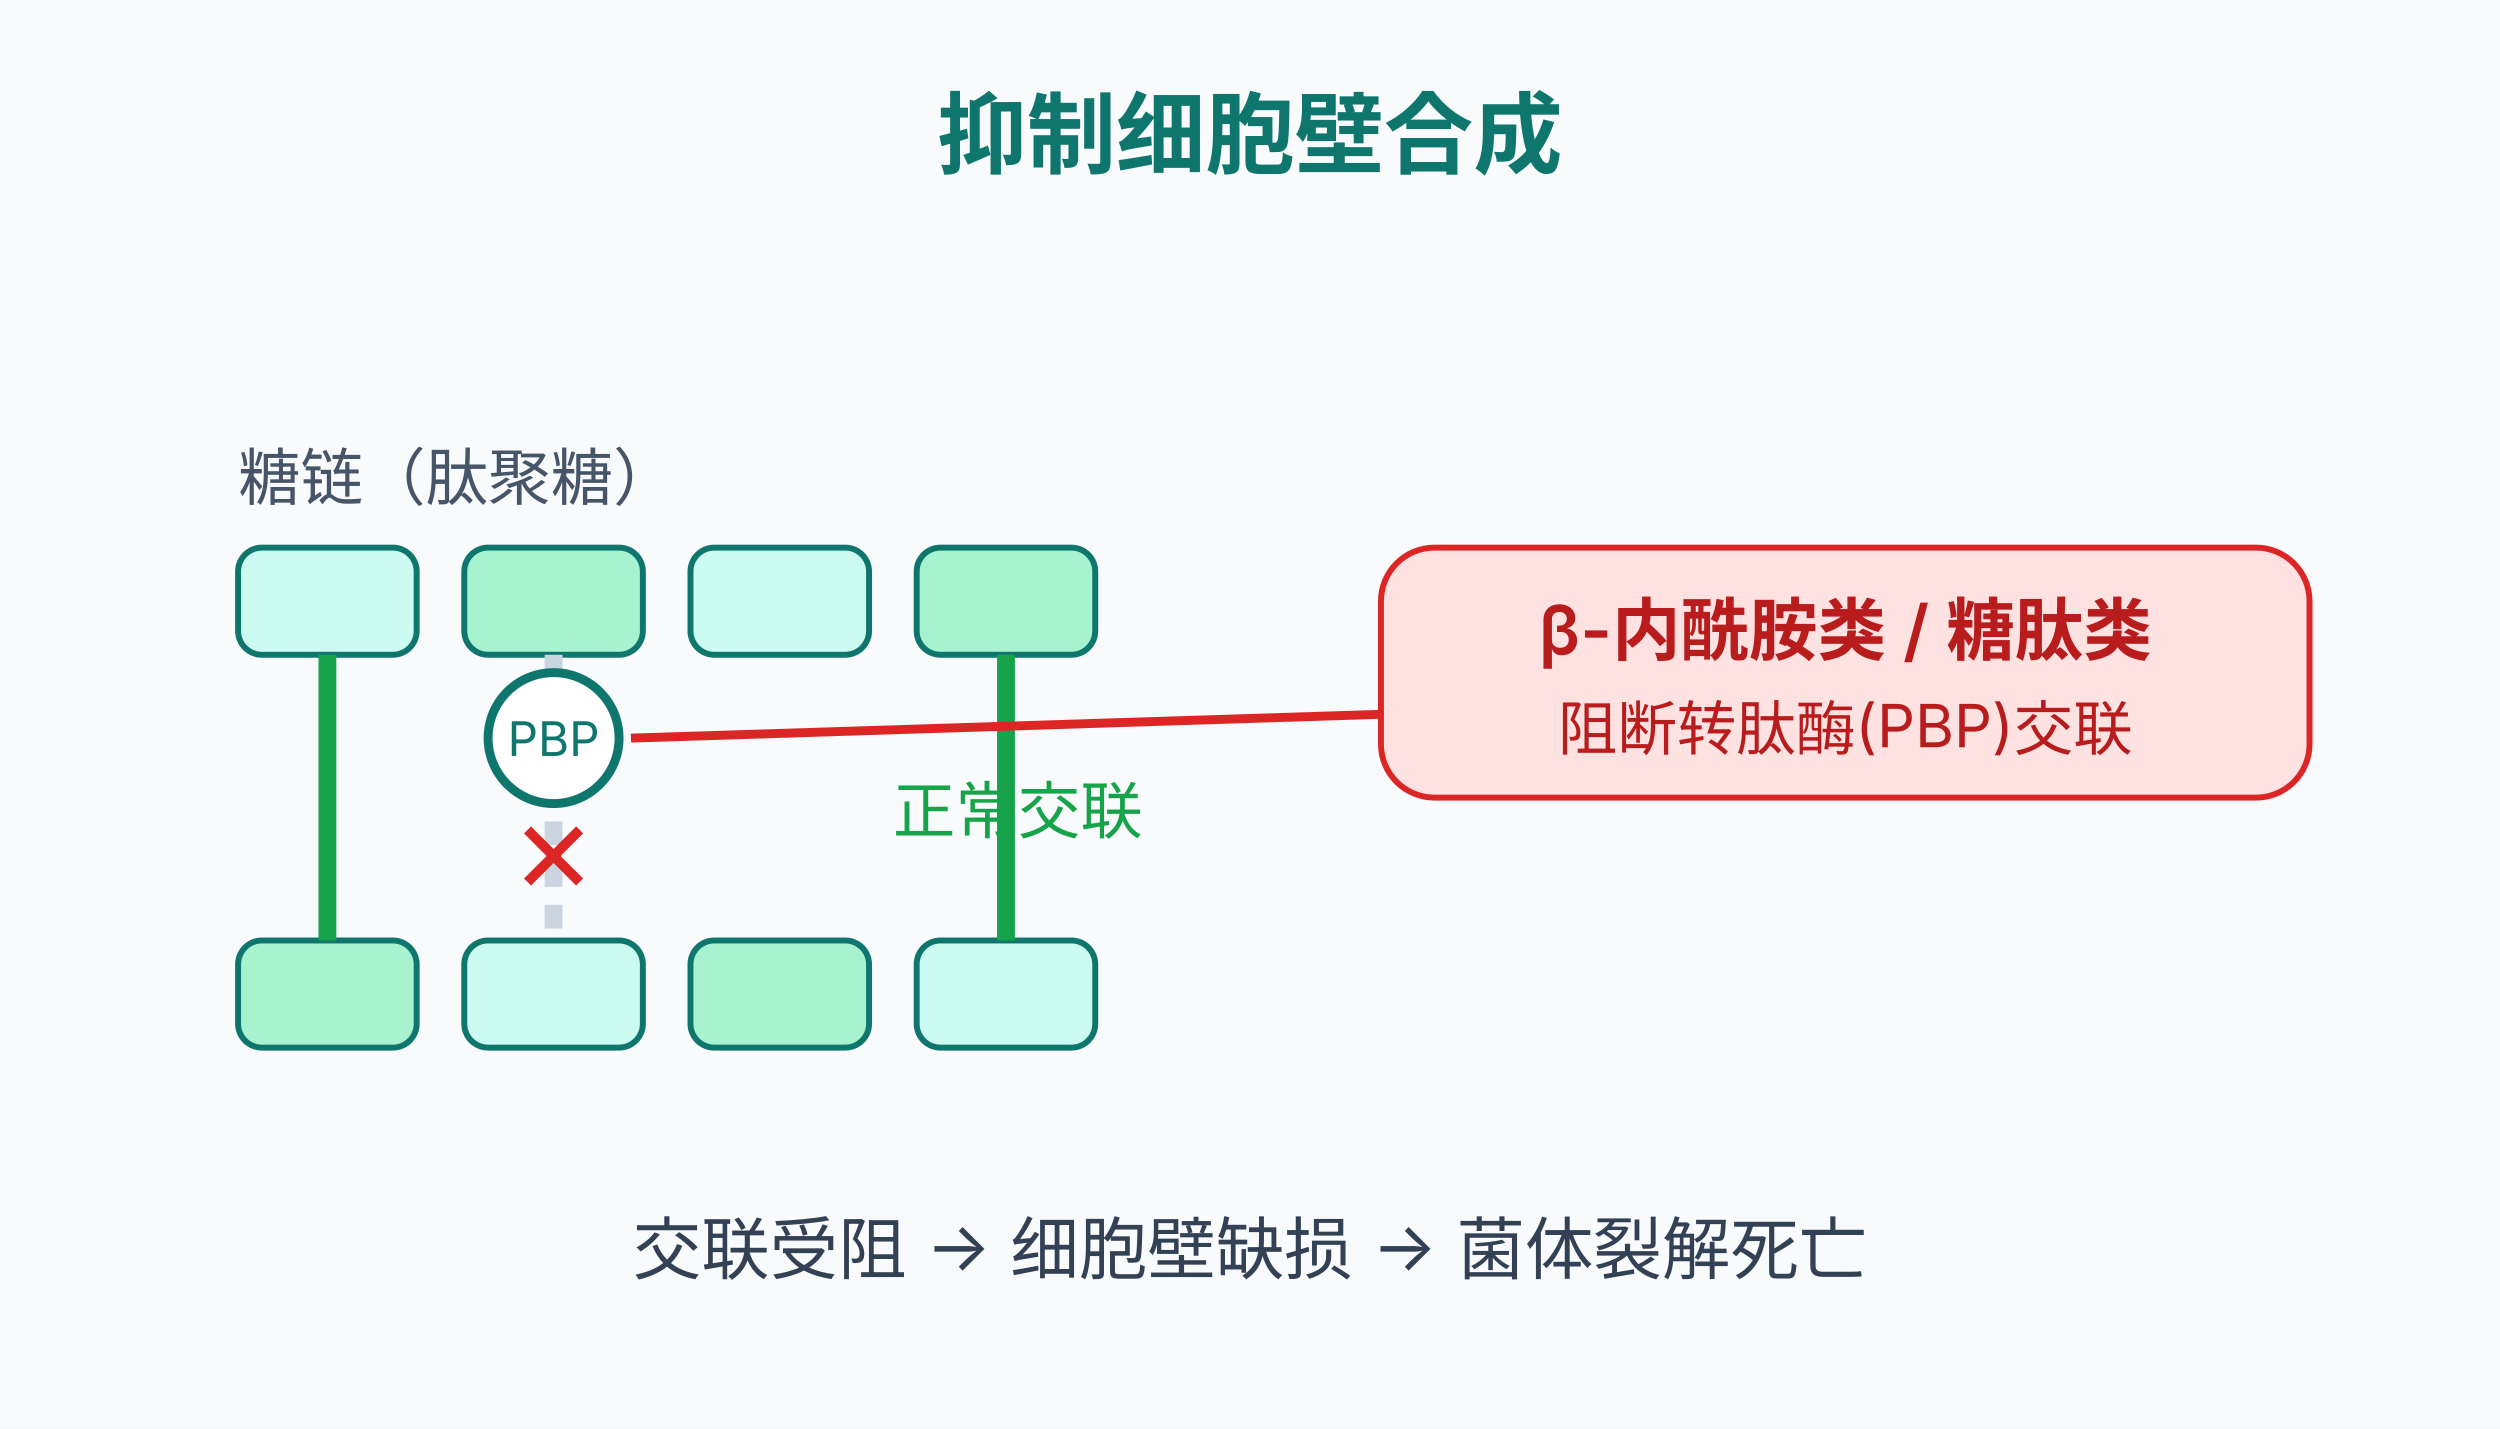
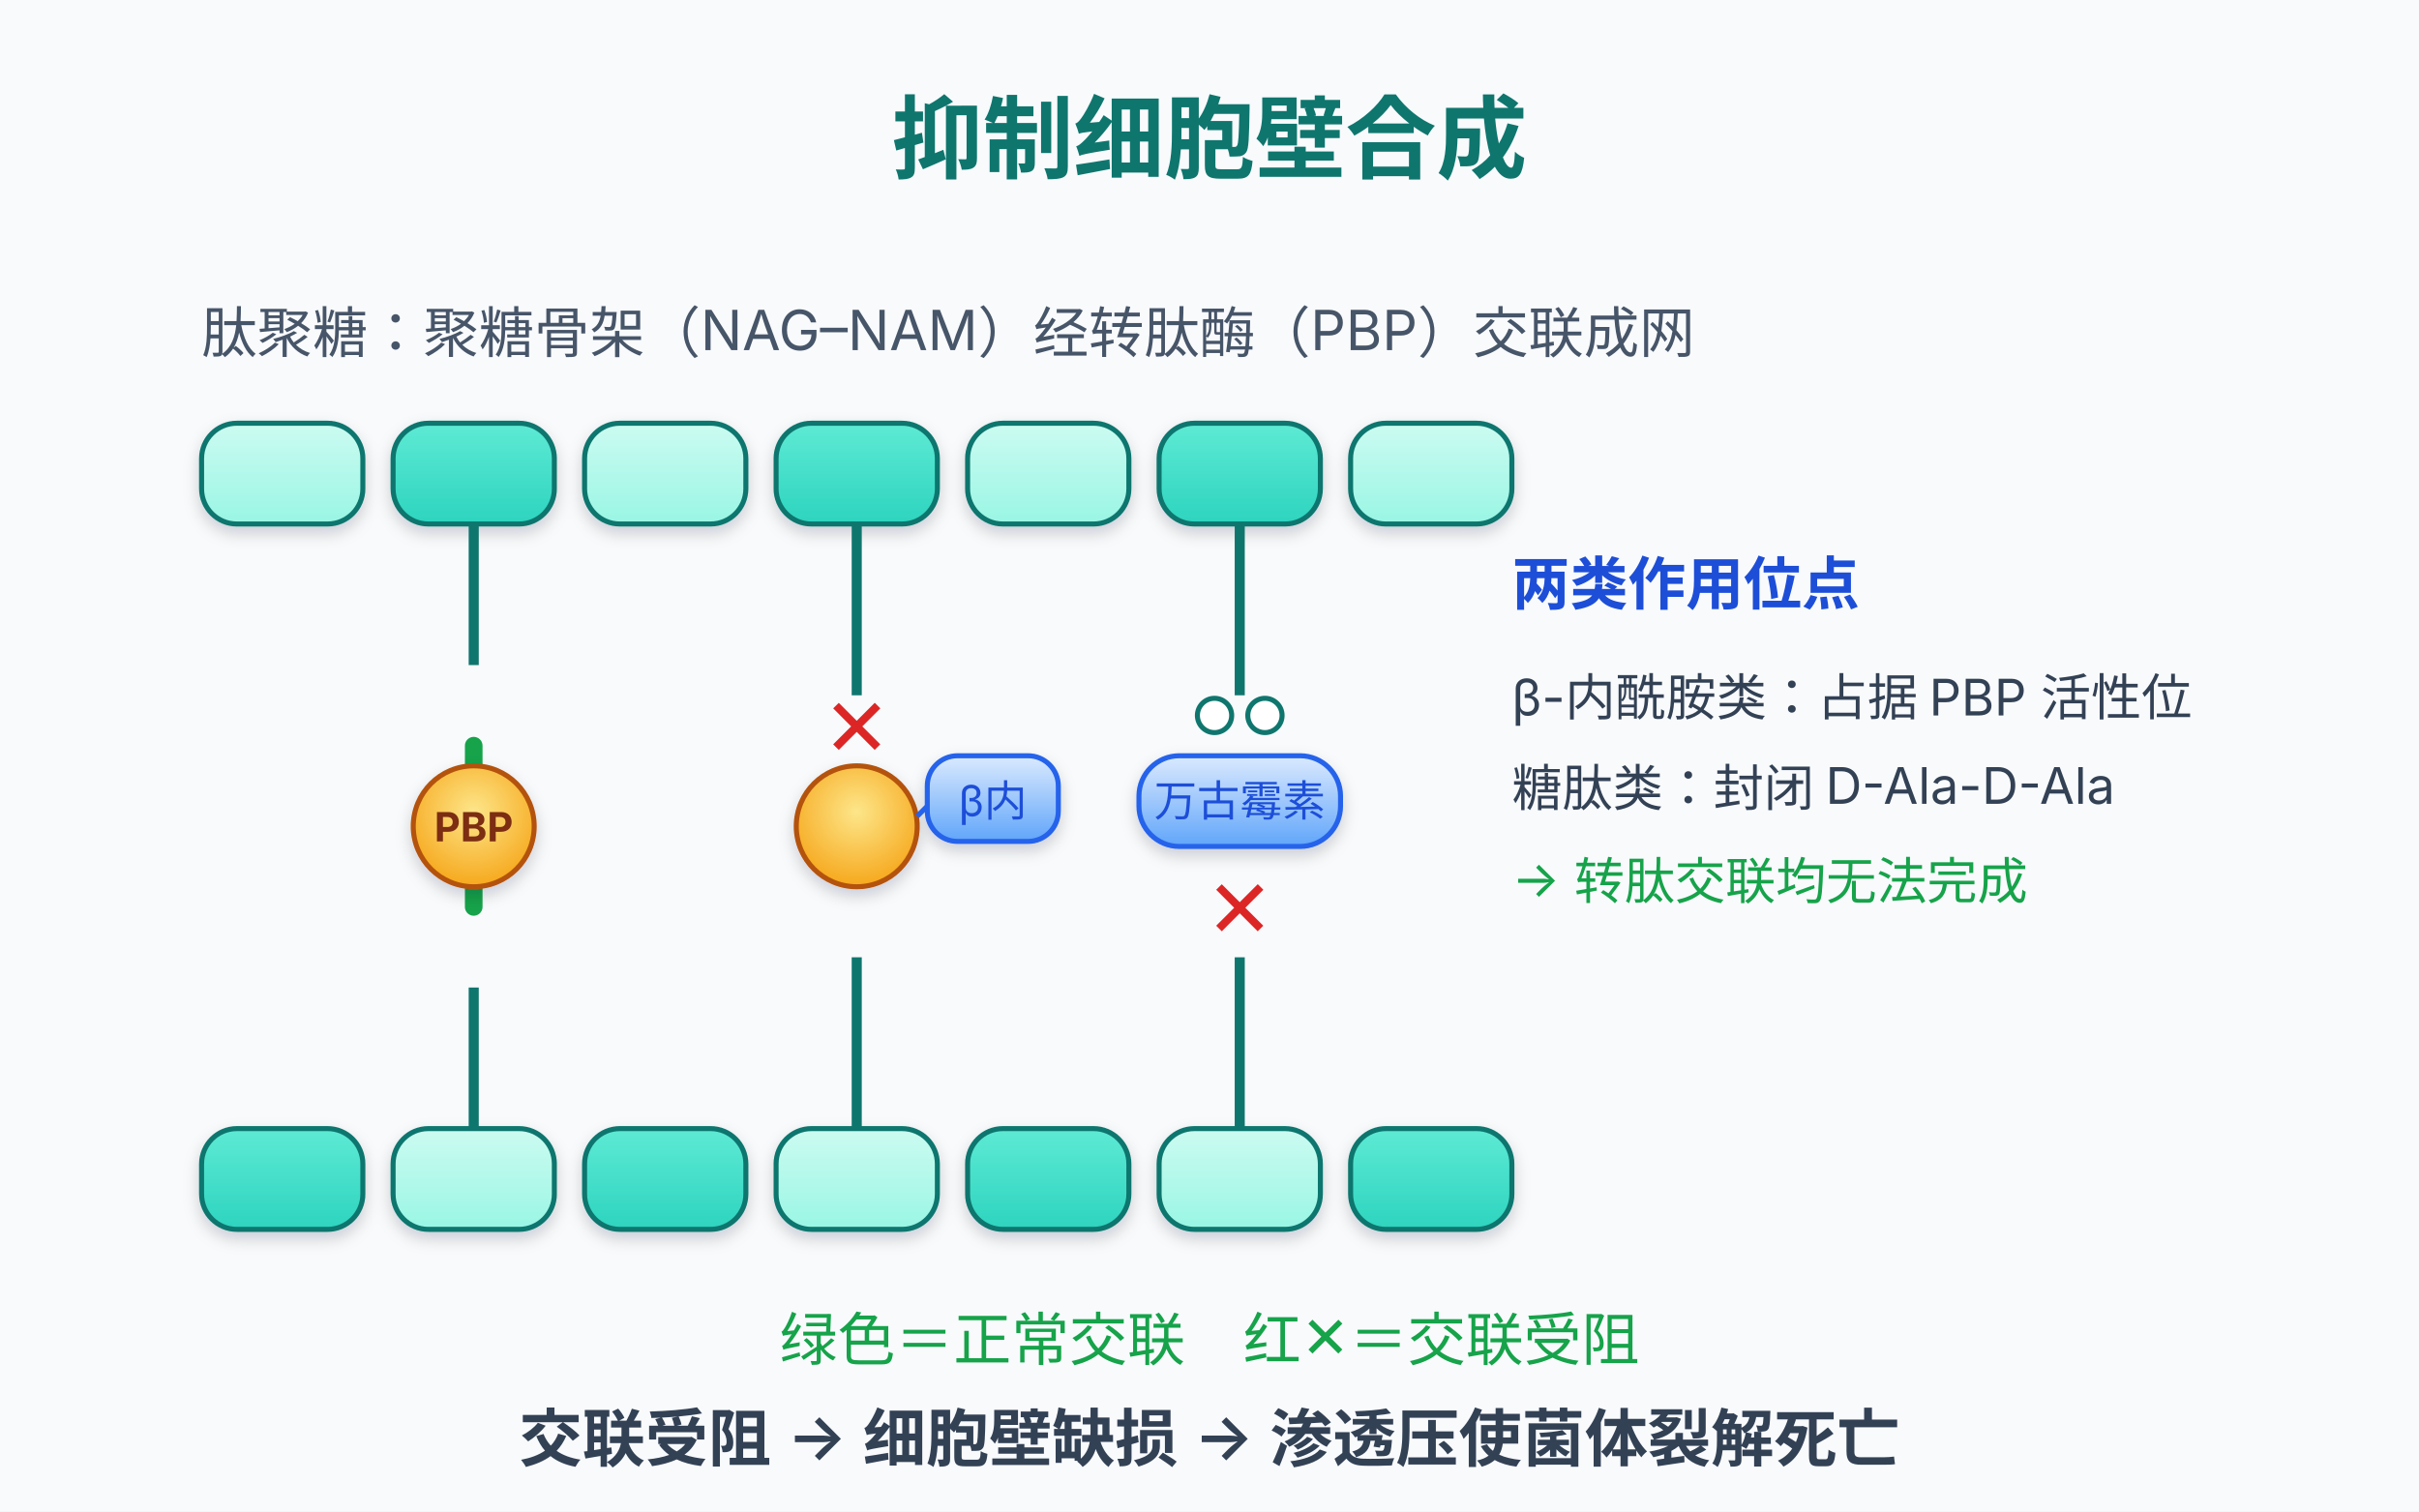
- <svg xmlns="http://www.w3.org/2000/svg" viewBox="0 0 420 240" font-family="-apple-system,'PingFang SC','Microsoft YaHei',sans-serif">
-   <rect width="420" height="240" fill="#f8fafc" />
-   <text x="210" y="28" text-anchor="middle" font-size="15" font-weight="700" fill="#0f766e">抑制细胞壁合成</text>
-   <g stroke="#0f766e">
-     <rect x="40" y="92" width="30" height="18" rx="4" fill="#ccfbf1" />
-     <rect x="78" y="92" width="30" height="18" rx="4" fill="#a7f3d0" />
-     <rect x="116" y="92" width="30" height="18" rx="4" fill="#ccfbf1" />
-     <rect x="154" y="92" width="30" height="18" rx="4" fill="#a7f3d0" />
-     <rect x="40" y="158" width="30" height="18" rx="4" fill="#a7f3d0" />
-     <rect x="78" y="158" width="30" height="18" rx="4" fill="#ccfbf1" />
-     <rect x="116" y="158" width="30" height="18" rx="4" fill="#a7f3d0" />
-     <rect x="154" y="158" width="30" height="18" rx="4" fill="#ccfbf1" />
+ <svg xmlns="http://www.w3.org/2000/svg" viewBox="0 0 480 300" font-family="-apple-system,'PingFang SC','Microsoft YaHei',sans-serif">
+   <defs>
+     <linearGradient id="cwNAG" x1="0" y1="0" x2="0" y2="1">
+       <stop offset="0" stop-color="#ccfbf1" />
+       <stop offset="1" stop-color="#99f6e4" />
+     </linearGradient>
+     <linearGradient id="cwNAM" x1="0" y1="0" x2="0" y2="1">
+       <stop offset="0" stop-color="#5eead4" />
+       <stop offset="1" stop-color="#2dd4bf" />
+     </linearGradient>
+     <linearGradient id="cwDrug" x1="0" y1="0" x2="0" y2="1">
+       <stop offset="0" stop-color="#dbeafe" />
+       <stop offset="1" stop-color="#60a5fa" />
+     </linearGradient>
+     <radialGradient id="cwEnz" cx="0.5" cy="0.38" r="0.72">
+       <stop offset="0" stop-color="#fde68a" />
+       <stop offset="1" stop-color="#f59e0b" />
+     </radialGradient>
+     <filter id="cwSh" x="-30%" y="-30%" width="160%" height="160%">
+       <feDropShadow dx="0" dy="1.4" stdDeviation="1.5" flood-color="#0f172a" flood-opacity="0.18" />
+     </filter>
+   </defs>
+   <rect width="480" height="300" fill="#f8fafc" />
+   <text x="240" y="34" text-anchor="middle" font-size="18" font-weight="700" fill="#0f766e">抑制细胞壁合成</text>
+   <text x="40" y="70" font-size="11" fill="#475569">肽聚糖：聚糖骨架（NAG–NAM）经转肽酶（PBP）交联成网</text>
+   <g stroke="#0f766e" filter="url(#cwSh)">
+     <rect x="40" y="84" width="32" height="20" rx="7" fill="url(#cwNAG)" />
+     <rect x="78" y="84" width="32" height="20" rx="7" fill="url(#cwNAM)" />
+     <rect x="116" y="84" width="32" height="20" rx="7" fill="url(#cwNAG)" />
+     <rect x="154" y="84" width="32" height="20" rx="7" fill="url(#cwNAM)" />
+     <rect x="192" y="84" width="32" height="20" rx="7" fill="url(#cwNAG)" />
+     <rect x="230" y="84" width="32" height="20" rx="7" fill="url(#cwNAM)" />
+     <rect x="268" y="84" width="32" height="20" rx="7" fill="url(#cwNAG)" />
+     <rect x="40" y="224" width="32" height="20" rx="7" fill="url(#cwNAM)" />
+     <rect x="78" y="224" width="32" height="20" rx="7" fill="url(#cwNAG)" />
+     <rect x="116" y="224" width="32" height="20" rx="7" fill="url(#cwNAM)" />
+     <rect x="154" y="224" width="32" height="20" rx="7" fill="url(#cwNAG)" />
+     <rect x="192" y="224" width="32" height="20" rx="7" fill="url(#cwNAM)" />
+     <rect x="230" y="224" width="32" height="20" rx="7" fill="url(#cwNAG)" />
+     <rect x="268" y="224" width="32" height="20" rx="7" fill="url(#cwNAM)" />
  </g>
-   <g stroke="#16a34a" stroke-width="3">
-     <line x1="55" y1="110" x2="55" y2="158" />
-     <line x1="169" y1="110" x2="169" y2="158" />
-   </g>
-   <text x="40" y="84" font-size="10.5" fill="#475569">糖链（肽聚糖）</text>
-   <text x="150" y="140" font-size="10.5" fill="#16a34a">正常交联</text>
-   <line x1="93" y1="110" x2="93" y2="158" stroke="#cbd5e1" stroke-width="3" stroke-dasharray="4 3" />
-   <circle cx="93" cy="124" r="11" fill="#fff" stroke="#0f766e" stroke-width="1.5" />
-   <text x="93" y="127" text-anchor="middle" font-size="8" fill="#0f766e">PBP</text>
-   <text x="93" y="150" text-anchor="middle" font-size="17" fill="#dc2626" font-weight="700">✕</text>
-   <rect x="232" y="92" width="156" height="42" rx="9" fill="#fee2e2" stroke="#dc2626" />
-   <text x="310" y="110" text-anchor="middle" font-size="11.5" fill="#b91c1c" font-weight="600">β-内酰胺类 / 糖肽类</text>
-   <text x="310" y="126" text-anchor="middle" font-size="10" fill="#b91c1c">阻断转肽酶(PBP)交联</text>
-   <line x1="232" y1="120" x2="106" y2="124" stroke="#dc2626" stroke-width="1.5" />
-   <text x="210" y="214" text-anchor="middle" font-size="11.5" fill="#334155">交联受阻 → 细胞壁缺损 → 菌体裂解死亡</text>
+   <line x1="94" y1="104" x2="94" y2="132" stroke="#0f766e" stroke-width="2" />
+   <line x1="94" y1="196" x2="94" y2="224" stroke="#0f766e" stroke-width="2" />
+   <line x1="94" y1="148" x2="94" y2="180" stroke="#16a34a" stroke-width="3.5" stroke-linecap="round" />
+   <circle cx="94" cy="164" r="12" fill="url(#cwEnz)" stroke="#b45309" filter="url(#cwSh)" />
+   <text x="94" y="167" text-anchor="middle" font-size="8" fill="#7c2d12" font-weight="700">PBP</text>
+   <line x1="170" y1="104" x2="170" y2="138" stroke="#0f766e" stroke-width="2" />
+   <line x1="170" y1="190" x2="170" y2="224" stroke="#0f766e" stroke-width="2" />
+   <circle cx="170" cy="164" r="12" fill="url(#cwEnz)" stroke="#b45309" filter="url(#cwSh)" />
+   <rect x="184" y="150" width="26" height="17" rx="6" fill="url(#cwDrug)" stroke="#2563eb" filter="url(#cwSh)" />
+   <text x="197" y="162" text-anchor="middle" font-size="8.5" fill="#1d4ed8">β内</text>
+   <line x1="184" y1="160" x2="182" y2="162" stroke="#2563eb" />
+   <text x="170" y="150" text-anchor="middle" font-size="16" fill="#dc2626" font-weight="700">✕</text>
+   <line x1="246" y1="104" x2="246" y2="138" stroke="#0f766e" stroke-width="2" />
+   <circle cx="241" cy="142" r="3.4" fill="#fff" stroke="#0f766e" />
+   <circle cx="251" cy="142" r="3.4" fill="#fff" stroke="#0f766e" />
+   <line x1="246" y1="190" x2="246" y2="224" stroke="#0f766e" stroke-width="2" />
+   <rect x="226" y="150" width="40" height="18" rx="8" fill="url(#cwDrug)" stroke="#2563eb" filter="url(#cwSh)" />
+   <text x="246" y="162" text-anchor="middle" font-size="8.5" fill="#1d4ed8">万古霉素</text>
+   <text x="246" y="186" text-anchor="middle" font-size="16" fill="#dc2626" font-weight="700">✕</text>
+   <text x="300" y="120" font-size="11.5" font-weight="700" fill="#1d4ed8">两类作用位点</text>
+   <text x="300" y="142" font-size="10" fill="#334155">β-内酰胺类：占据 PBP 活性位</text>
+   <text x="300" y="160" font-size="10" fill="#334155">糖肽类：封闭 D-Ala-D-Ala</text>
+   <text x="300" y="178" font-size="10" fill="#16a34a">→ 转肽交联均无法完成</text>
+   <text x="240" y="270" text-anchor="middle" font-size="11.5" fill="#16a34a">绿色＝正常交联　红✕＝交联受阻</text>
+   <text x="240" y="290" text-anchor="middle" font-size="12.5" fill="#334155" font-weight="600">交联受阻 → 细胞壁缺损 → 渗透压使菌体裂解死亡</text>
</svg>
